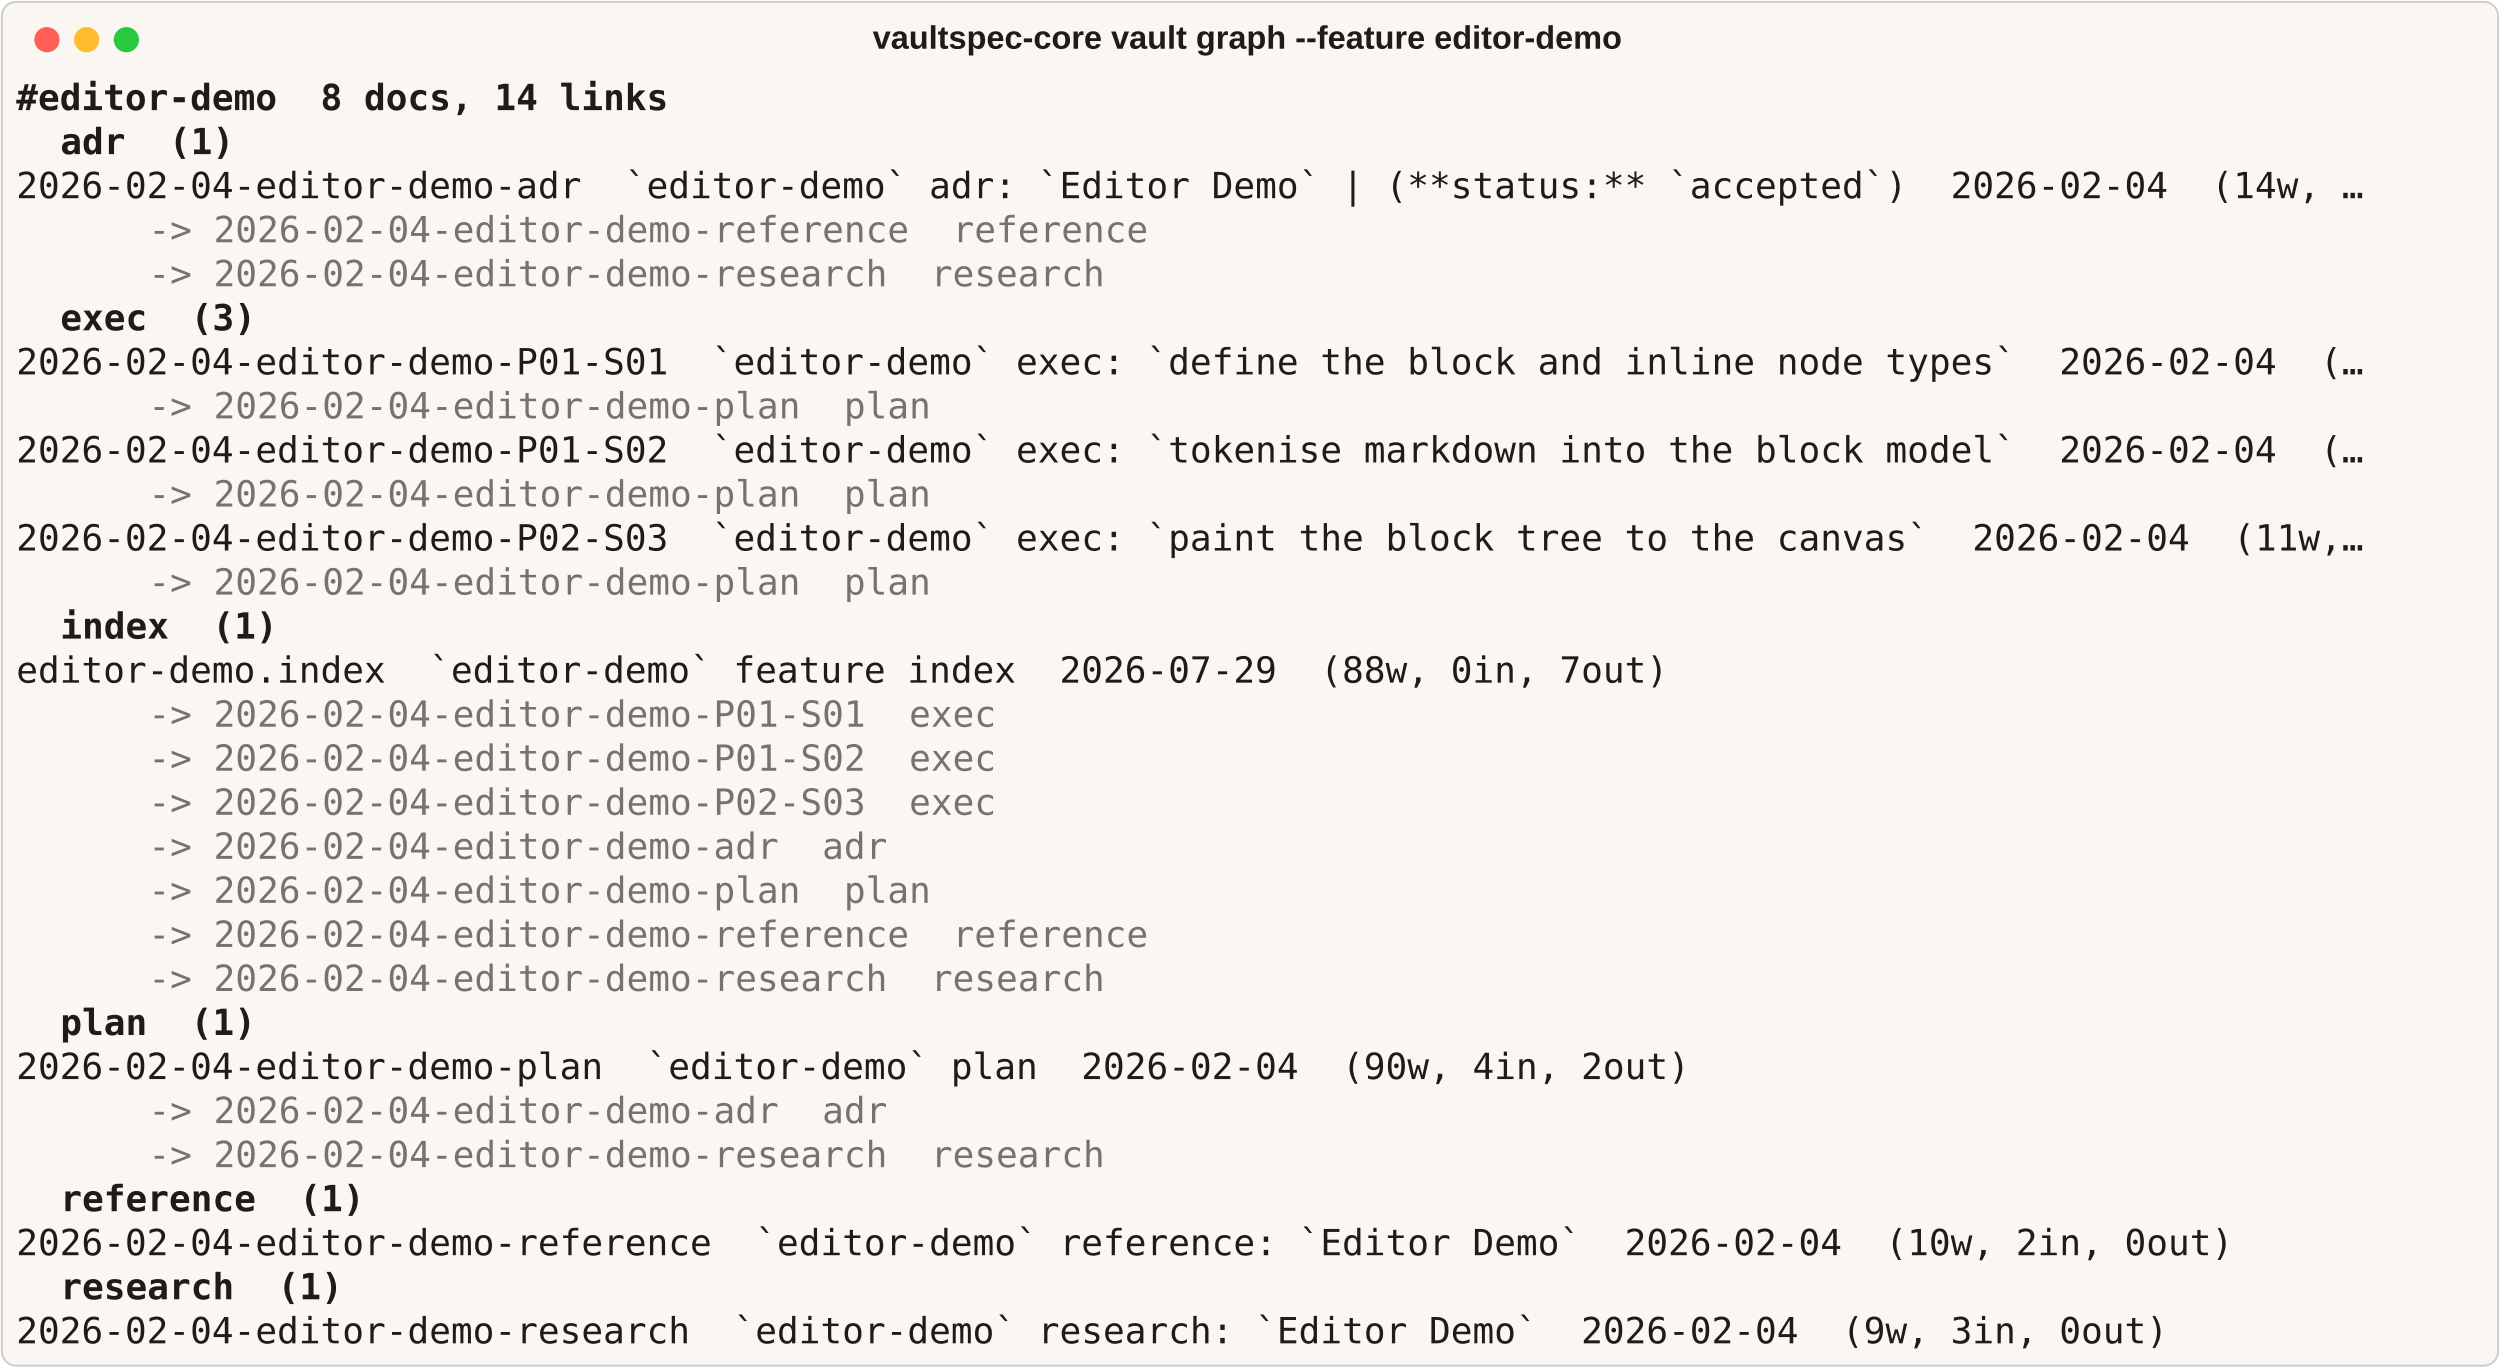
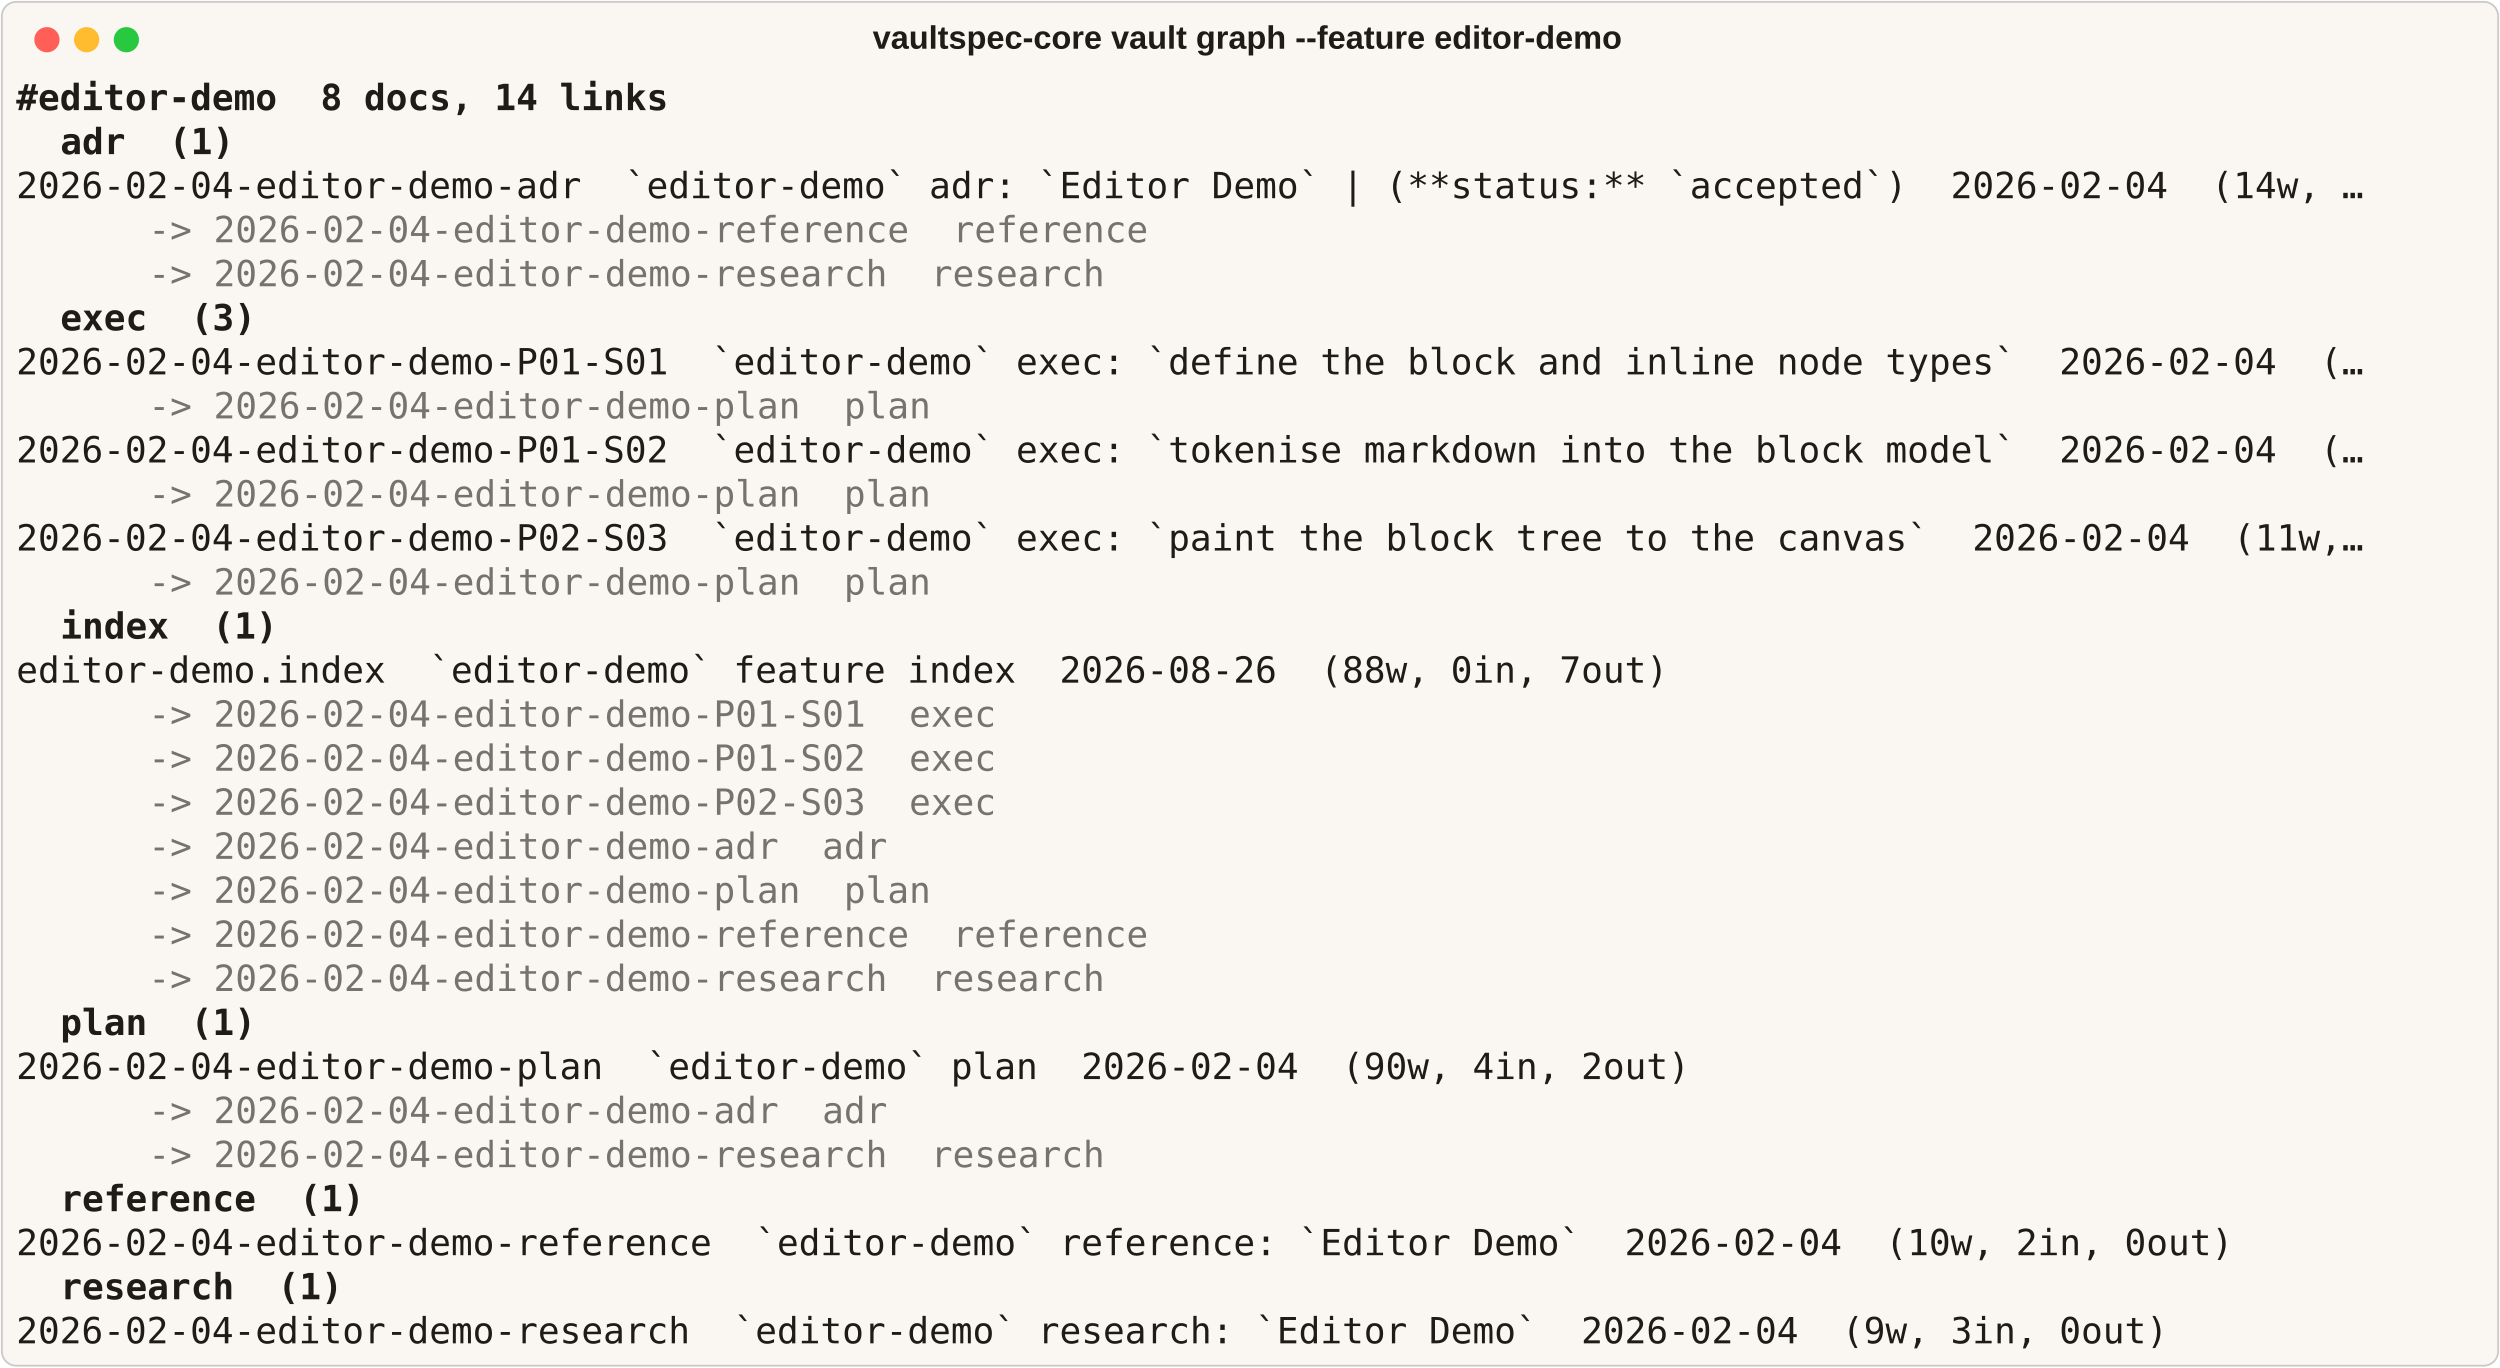
<svg xmlns="http://www.w3.org/2000/svg" class="rich-terminal" viewBox="0 0 1385 757.6">
  <style>

    @font-face {
        font-family: "Fira Code";
        src: local("FiraCode-Regular"),
                url("https://cdnjs.cloudflare.com/ajax/libs/firacode/6.2.0/woff2/FiraCode-Regular.woff2") format("woff2"),
                url("https://cdnjs.cloudflare.com/ajax/libs/firacode/6.2.0/woff/FiraCode-Regular.woff") format("woff");
        font-style: normal;
        font-weight: 400;
    }
    @font-face {
        font-family: "Fira Code";
        src: local("FiraCode-Bold"),
                url("https://cdnjs.cloudflare.com/ajax/libs/firacode/6.2.0/woff2/FiraCode-Bold.woff2") format("woff2"),
                url("https://cdnjs.cloudflare.com/ajax/libs/firacode/6.2.0/woff/FiraCode-Bold.woff") format("woff");
        font-style: bold;
        font-weight: 700;
    }

-     .terminal-41791616-matrix {
+     .terminal-4122325118-matrix {
        font-family: Fira Code, monospace;
        font-size: 20px;
        line-height: 24.4px;
        font-variant-east-asian: full-width;
    }

-     .terminal-41791616-title {
+     .terminal-4122325118-title {
        font-size: 18px;
        font-weight: bold;
        font-family: arial;
    }

-     .terminal-41791616-r1 { fill: #1e1b18;font-weight: bold }
- .terminal-41791616-r2 { fill: #1e1b18 }
- .terminal-41791616-r3 { fill: #76736f }
+     .terminal-4122325118-r1 { fill: #1e1b18;font-weight: bold }
+ .terminal-4122325118-r2 { fill: #1e1b18 }
+ .terminal-4122325118-r3 { fill: #76736f }
    </style>
  <defs>
-     <clipPath id="terminal-41791616-clip-terminal">
+     <clipPath id="terminal-4122325118-clip-terminal">
      <rect x="0" y="0" width="1365.4" height="706.6" />
    </clipPath>
-     <clipPath id="terminal-41791616-line-0">
+     <clipPath id="terminal-4122325118-line-0">
      <rect x="0" y="1.5" width="1366.4" height="24.65" />
    </clipPath>
-     <clipPath id="terminal-41791616-line-1">
+     <clipPath id="terminal-4122325118-line-1">
      <rect x="0" y="25.9" width="1366.4" height="24.65" />
    </clipPath>
-     <clipPath id="terminal-41791616-line-2">
+     <clipPath id="terminal-4122325118-line-2">
      <rect x="0" y="50.3" width="1366.4" height="24.65" />
    </clipPath>
-     <clipPath id="terminal-41791616-line-3">
+     <clipPath id="terminal-4122325118-line-3">
      <rect x="0" y="74.7" width="1366.4" height="24.65" />
    </clipPath>
-     <clipPath id="terminal-41791616-line-4">
+     <clipPath id="terminal-4122325118-line-4">
      <rect x="0" y="99.1" width="1366.4" height="24.65" />
    </clipPath>
-     <clipPath id="terminal-41791616-line-5">
+     <clipPath id="terminal-4122325118-line-5">
      <rect x="0" y="123.5" width="1366.4" height="24.65" />
    </clipPath>
-     <clipPath id="terminal-41791616-line-6">
+     <clipPath id="terminal-4122325118-line-6">
      <rect x="0" y="147.9" width="1366.4" height="24.65" />
    </clipPath>
-     <clipPath id="terminal-41791616-line-7">
+     <clipPath id="terminal-4122325118-line-7">
      <rect x="0" y="172.3" width="1366.4" height="24.65" />
    </clipPath>
-     <clipPath id="terminal-41791616-line-8">
+     <clipPath id="terminal-4122325118-line-8">
      <rect x="0" y="196.7" width="1366.4" height="24.65" />
    </clipPath>
-     <clipPath id="terminal-41791616-line-9">
+     <clipPath id="terminal-4122325118-line-9">
      <rect x="0" y="221.1" width="1366.4" height="24.65" />
    </clipPath>
-     <clipPath id="terminal-41791616-line-10">
+     <clipPath id="terminal-4122325118-line-10">
      <rect x="0" y="245.5" width="1366.4" height="24.65" />
    </clipPath>
-     <clipPath id="terminal-41791616-line-11">
+     <clipPath id="terminal-4122325118-line-11">
      <rect x="0" y="269.9" width="1366.4" height="24.65" />
    </clipPath>
-     <clipPath id="terminal-41791616-line-12">
+     <clipPath id="terminal-4122325118-line-12">
      <rect x="0" y="294.3" width="1366.4" height="24.65" />
    </clipPath>
-     <clipPath id="terminal-41791616-line-13">
+     <clipPath id="terminal-4122325118-line-13">
      <rect x="0" y="318.7" width="1366.4" height="24.65" />
    </clipPath>
-     <clipPath id="terminal-41791616-line-14">
+     <clipPath id="terminal-4122325118-line-14">
      <rect x="0" y="343.1" width="1366.4" height="24.65" />
    </clipPath>
-     <clipPath id="terminal-41791616-line-15">
+     <clipPath id="terminal-4122325118-line-15">
      <rect x="0" y="367.5" width="1366.4" height="24.65" />
    </clipPath>
-     <clipPath id="terminal-41791616-line-16">
+     <clipPath id="terminal-4122325118-line-16">
      <rect x="0" y="391.9" width="1366.4" height="24.65" />
    </clipPath>
-     <clipPath id="terminal-41791616-line-17">
+     <clipPath id="terminal-4122325118-line-17">
      <rect x="0" y="416.3" width="1366.4" height="24.65" />
    </clipPath>
-     <clipPath id="terminal-41791616-line-18">
+     <clipPath id="terminal-4122325118-line-18">
      <rect x="0" y="440.7" width="1366.4" height="24.65" />
    </clipPath>
-     <clipPath id="terminal-41791616-line-19">
+     <clipPath id="terminal-4122325118-line-19">
      <rect x="0" y="465.1" width="1366.4" height="24.65" />
    </clipPath>
-     <clipPath id="terminal-41791616-line-20">
+     <clipPath id="terminal-4122325118-line-20">
      <rect x="0" y="489.5" width="1366.4" height="24.65" />
    </clipPath>
-     <clipPath id="terminal-41791616-line-21">
+     <clipPath id="terminal-4122325118-line-21">
      <rect x="0" y="513.9" width="1366.4" height="24.65" />
    </clipPath>
-     <clipPath id="terminal-41791616-line-22">
+     <clipPath id="terminal-4122325118-line-22">
      <rect x="0" y="538.3" width="1366.4" height="24.65" />
    </clipPath>
-     <clipPath id="terminal-41791616-line-23">
+     <clipPath id="terminal-4122325118-line-23">
      <rect x="0" y="562.7" width="1366.4" height="24.65" />
    </clipPath>
-     <clipPath id="terminal-41791616-line-24">
+     <clipPath id="terminal-4122325118-line-24">
      <rect x="0" y="587.1" width="1366.4" height="24.65" />
    </clipPath>
-     <clipPath id="terminal-41791616-line-25">
+     <clipPath id="terminal-4122325118-line-25">
      <rect x="0" y="611.5" width="1366.4" height="24.65" />
    </clipPath>
-     <clipPath id="terminal-41791616-line-26">
+     <clipPath id="terminal-4122325118-line-26">
      <rect x="0" y="635.9" width="1366.4" height="24.65" />
    </clipPath>
-     <clipPath id="terminal-41791616-line-27">
+     <clipPath id="terminal-4122325118-line-27">
      <rect x="0" y="660.3" width="1366.4" height="24.65" />
    </clipPath>
  </defs>
  <rect fill="#faf7f2" stroke="rgba(30,27,24,0.22)" stroke-width="1" x="1" y="1" width="1383" height="755.6" rx="8" />
-   <text class="terminal-41791616-title" fill="#1e1b18" text-anchor="middle" x="691" y="27">vaultspec-core vault graph --feature editor-demo</text>
+   <text class="terminal-4122325118-title" fill="#1e1b18" text-anchor="middle" x="691" y="27">vaultspec-core vault graph --feature editor-demo</text>
  <g transform="translate(26,22)">
    <circle cx="0" cy="0" r="7" fill="#ff5f57" />
    <circle cx="22" cy="0" r="7" fill="#febc2e" />
    <circle cx="44" cy="0" r="7" fill="#28c840" />
  </g>
-   <g transform="translate(9, 41)" clip-path="url(#terminal-41791616-clip-terminal)">
-     <g class="terminal-41791616-matrix">
-       <text class="terminal-41791616-r1" x="0" y="20" textLength="366" clip-path="url(#terminal-41791616-line-0)">#editor-demo  8 docs, 14 links</text>
-       <text class="terminal-41791616-r2" x="1366.4" y="20" textLength="12.2" clip-path="url(#terminal-41791616-line-0)">
- </text>
-       <text class="terminal-41791616-r1" x="24.4" y="44.4" textLength="97.6" clip-path="url(#terminal-41791616-line-1)">adr  (1)</text>
-       <text class="terminal-41791616-r2" x="1366.4" y="44.4" textLength="12.2" clip-path="url(#terminal-41791616-line-1)">
- </text>
-       <text class="terminal-41791616-r2" x="0" y="68.8" textLength="1366.4" clip-path="url(#terminal-41791616-line-2)">    2026-02-04-editor-demo-adr  `editor-demo` adr: `Editor Demo` | (**status:** `accepted`)  2026-02-04  (14w, …</text>
-       <text class="terminal-41791616-r2" x="1366.4" y="68.8" textLength="12.2" clip-path="url(#terminal-41791616-line-2)">
- </text>
-       <text class="terminal-41791616-r3" x="73.2" y="93.2" textLength="561.2" clip-path="url(#terminal-41791616-line-3)">-&gt; 2026-02-04-editor-demo-reference  reference</text>
-       <text class="terminal-41791616-r2" x="1366.4" y="93.2" textLength="12.2" clip-path="url(#terminal-41791616-line-3)">
- </text>
-       <text class="terminal-41791616-r3" x="73.2" y="117.6" textLength="536.8" clip-path="url(#terminal-41791616-line-4)">-&gt; 2026-02-04-editor-demo-research  research</text>
-       <text class="terminal-41791616-r2" x="1366.4" y="117.6" textLength="12.2" clip-path="url(#terminal-41791616-line-4)">
- </text>
-       <text class="terminal-41791616-r1" x="24.4" y="142" textLength="109.8" clip-path="url(#terminal-41791616-line-5)">exec  (3)</text>
-       <text class="terminal-41791616-r2" x="1366.4" y="142" textLength="12.2" clip-path="url(#terminal-41791616-line-5)">
- </text>
-       <text class="terminal-41791616-r2" x="0" y="166.4" textLength="1366.4" clip-path="url(#terminal-41791616-line-6)">    2026-02-04-editor-demo-P01-S01  `editor-demo` exec: `define the block and inline node types`  2026-02-04  (…</text>
-       <text class="terminal-41791616-r2" x="1366.4" y="166.4" textLength="12.2" clip-path="url(#terminal-41791616-line-6)">
- </text>
-       <text class="terminal-41791616-r3" x="73.2" y="190.8" textLength="439.2" clip-path="url(#terminal-41791616-line-7)">-&gt; 2026-02-04-editor-demo-plan  plan</text>
-       <text class="terminal-41791616-r2" x="1366.4" y="190.8" textLength="12.2" clip-path="url(#terminal-41791616-line-7)">
- </text>
-       <text class="terminal-41791616-r2" x="0" y="215.2" textLength="1366.4" clip-path="url(#terminal-41791616-line-8)">    2026-02-04-editor-demo-P01-S02  `editor-demo` exec: `tokenise markdown into the block model`  2026-02-04  (…</text>
-       <text class="terminal-41791616-r2" x="1366.4" y="215.2" textLength="12.2" clip-path="url(#terminal-41791616-line-8)">
- </text>
-       <text class="terminal-41791616-r3" x="73.2" y="239.6" textLength="439.2" clip-path="url(#terminal-41791616-line-9)">-&gt; 2026-02-04-editor-demo-plan  plan</text>
-       <text class="terminal-41791616-r2" x="1366.4" y="239.6" textLength="12.2" clip-path="url(#terminal-41791616-line-9)">
- </text>
-       <text class="terminal-41791616-r2" x="0" y="264" textLength="1366.4" clip-path="url(#terminal-41791616-line-10)">    2026-02-04-editor-demo-P02-S03  `editor-demo` exec: `paint the block tree to the canvas`  2026-02-04  (11w,…</text>
-       <text class="terminal-41791616-r2" x="1366.4" y="264" textLength="12.2" clip-path="url(#terminal-41791616-line-10)">
- </text>
-       <text class="terminal-41791616-r3" x="73.2" y="288.4" textLength="439.2" clip-path="url(#terminal-41791616-line-11)">-&gt; 2026-02-04-editor-demo-plan  plan</text>
-       <text class="terminal-41791616-r2" x="1366.4" y="288.4" textLength="12.2" clip-path="url(#terminal-41791616-line-11)">
- </text>
-       <text class="terminal-41791616-r1" x="24.4" y="312.8" textLength="122" clip-path="url(#terminal-41791616-line-12)">index  (1)</text>
-       <text class="terminal-41791616-r2" x="1366.4" y="312.8" textLength="12.2" clip-path="url(#terminal-41791616-line-12)">
- </text>
-       <text class="terminal-41791616-r2" x="0" y="337.2" textLength="976" clip-path="url(#terminal-41791616-line-13)">    editor-demo.index  `editor-demo` feature index  2026-07-29  (88w, 0in, 7out)</text>
-       <text class="terminal-41791616-r2" x="1366.4" y="337.2" textLength="12.2" clip-path="url(#terminal-41791616-line-13)">
- </text>
-       <text class="terminal-41791616-r3" x="73.2" y="361.6" textLength="475.8" clip-path="url(#terminal-41791616-line-14)">-&gt; 2026-02-04-editor-demo-P01-S01  exec</text>
-       <text class="terminal-41791616-r2" x="1366.4" y="361.6" textLength="12.2" clip-path="url(#terminal-41791616-line-14)">
- </text>
-       <text class="terminal-41791616-r3" x="73.2" y="386" textLength="475.8" clip-path="url(#terminal-41791616-line-15)">-&gt; 2026-02-04-editor-demo-P01-S02  exec</text>
-       <text class="terminal-41791616-r2" x="1366.4" y="386" textLength="12.2" clip-path="url(#terminal-41791616-line-15)">
- </text>
-       <text class="terminal-41791616-r3" x="73.2" y="410.4" textLength="475.8" clip-path="url(#terminal-41791616-line-16)">-&gt; 2026-02-04-editor-demo-P02-S03  exec</text>
-       <text class="terminal-41791616-r2" x="1366.4" y="410.4" textLength="12.2" clip-path="url(#terminal-41791616-line-16)">
- </text>
-       <text class="terminal-41791616-r3" x="73.2" y="434.8" textLength="414.8" clip-path="url(#terminal-41791616-line-17)">-&gt; 2026-02-04-editor-demo-adr  adr</text>
-       <text class="terminal-41791616-r2" x="1366.4" y="434.8" textLength="12.2" clip-path="url(#terminal-41791616-line-17)">
- </text>
-       <text class="terminal-41791616-r3" x="73.2" y="459.2" textLength="439.2" clip-path="url(#terminal-41791616-line-18)">-&gt; 2026-02-04-editor-demo-plan  plan</text>
-       <text class="terminal-41791616-r2" x="1366.4" y="459.2" textLength="12.2" clip-path="url(#terminal-41791616-line-18)">
- </text>
-       <text class="terminal-41791616-r3" x="73.2" y="483.6" textLength="561.2" clip-path="url(#terminal-41791616-line-19)">-&gt; 2026-02-04-editor-demo-reference  reference</text>
-       <text class="terminal-41791616-r2" x="1366.4" y="483.6" textLength="12.2" clip-path="url(#terminal-41791616-line-19)">
- </text>
-       <text class="terminal-41791616-r3" x="73.2" y="508" textLength="536.8" clip-path="url(#terminal-41791616-line-20)">-&gt; 2026-02-04-editor-demo-research  research</text>
-       <text class="terminal-41791616-r2" x="1366.4" y="508" textLength="12.2" clip-path="url(#terminal-41791616-line-20)">
- </text>
-       <text class="terminal-41791616-r1" x="24.4" y="532.4" textLength="109.8" clip-path="url(#terminal-41791616-line-21)">plan  (1)</text>
-       <text class="terminal-41791616-r2" x="1366.4" y="532.4" textLength="12.2" clip-path="url(#terminal-41791616-line-21)">
- </text>
-       <text class="terminal-41791616-r2" x="0" y="556.8" textLength="988.2" clip-path="url(#terminal-41791616-line-22)">    2026-02-04-editor-demo-plan  `editor-demo` plan  2026-02-04  (90w, 4in, 2out)</text>
-       <text class="terminal-41791616-r2" x="1366.4" y="556.8" textLength="12.2" clip-path="url(#terminal-41791616-line-22)">
- </text>
-       <text class="terminal-41791616-r3" x="73.2" y="581.2" textLength="414.8" clip-path="url(#terminal-41791616-line-23)">-&gt; 2026-02-04-editor-demo-adr  adr</text>
-       <text class="terminal-41791616-r2" x="1366.4" y="581.2" textLength="12.2" clip-path="url(#terminal-41791616-line-23)">
- </text>
-       <text class="terminal-41791616-r3" x="73.2" y="605.6" textLength="536.8" clip-path="url(#terminal-41791616-line-24)">-&gt; 2026-02-04-editor-demo-research  research</text>
-       <text class="terminal-41791616-r2" x="1366.4" y="605.6" textLength="12.2" clip-path="url(#terminal-41791616-line-24)">
- </text>
-       <text class="terminal-41791616-r1" x="24.4" y="630" textLength="170.8" clip-path="url(#terminal-41791616-line-25)">reference  (1)</text>
-       <text class="terminal-41791616-r2" x="1366.4" y="630" textLength="12.2" clip-path="url(#terminal-41791616-line-25)">
- </text>
-       <text class="terminal-41791616-r2" x="0" y="654.4" textLength="1293.2" clip-path="url(#terminal-41791616-line-26)">    2026-02-04-editor-demo-reference  `editor-demo` reference: `Editor Demo`  2026-02-04  (10w, 2in, 0out)</text>
-       <text class="terminal-41791616-r2" x="1366.4" y="654.4" textLength="12.2" clip-path="url(#terminal-41791616-line-26)">
- </text>
-       <text class="terminal-41791616-r1" x="24.4" y="678.8" textLength="158.6" clip-path="url(#terminal-41791616-line-27)">research  (1)</text>
-       <text class="terminal-41791616-r2" x="1366.4" y="678.8" textLength="12.2" clip-path="url(#terminal-41791616-line-27)">
- </text>
-       <text class="terminal-41791616-r2" x="0" y="703.2" textLength="1256.6" clip-path="url(#terminal-41791616-line-28)">    2026-02-04-editor-demo-research  `editor-demo` research: `Editor Demo`  2026-02-04  (9w, 3in, 0out)</text>
-       <text class="terminal-41791616-r2" x="1366.4" y="703.2" textLength="12.2" clip-path="url(#terminal-41791616-line-28)">
+   <g transform="translate(9, 41)" clip-path="url(#terminal-4122325118-clip-terminal)">
+     <g class="terminal-4122325118-matrix">
+       <text class="terminal-4122325118-r1" x="0" y="20" textLength="366" clip-path="url(#terminal-4122325118-line-0)">#editor-demo  8 docs, 14 links</text>
+       <text class="terminal-4122325118-r2" x="1366.4" y="20" textLength="12.2" clip-path="url(#terminal-4122325118-line-0)">
+ </text>
+       <text class="terminal-4122325118-r1" x="24.4" y="44.4" textLength="97.6" clip-path="url(#terminal-4122325118-line-1)">adr  (1)</text>
+       <text class="terminal-4122325118-r2" x="1366.4" y="44.4" textLength="12.2" clip-path="url(#terminal-4122325118-line-1)">
+ </text>
+       <text class="terminal-4122325118-r2" x="0" y="68.8" textLength="1366.4" clip-path="url(#terminal-4122325118-line-2)">    2026-02-04-editor-demo-adr  `editor-demo` adr: `Editor Demo` | (**status:** `accepted`)  2026-02-04  (14w, …</text>
+       <text class="terminal-4122325118-r2" x="1366.4" y="68.8" textLength="12.2" clip-path="url(#terminal-4122325118-line-2)">
+ </text>
+       <text class="terminal-4122325118-r3" x="73.2" y="93.2" textLength="561.2" clip-path="url(#terminal-4122325118-line-3)">-&gt; 2026-02-04-editor-demo-reference  reference</text>
+       <text class="terminal-4122325118-r2" x="1366.4" y="93.2" textLength="12.2" clip-path="url(#terminal-4122325118-line-3)">
+ </text>
+       <text class="terminal-4122325118-r3" x="73.2" y="117.6" textLength="536.8" clip-path="url(#terminal-4122325118-line-4)">-&gt; 2026-02-04-editor-demo-research  research</text>
+       <text class="terminal-4122325118-r2" x="1366.4" y="117.6" textLength="12.2" clip-path="url(#terminal-4122325118-line-4)">
+ </text>
+       <text class="terminal-4122325118-r1" x="24.4" y="142" textLength="109.8" clip-path="url(#terminal-4122325118-line-5)">exec  (3)</text>
+       <text class="terminal-4122325118-r2" x="1366.4" y="142" textLength="12.2" clip-path="url(#terminal-4122325118-line-5)">
+ </text>
+       <text class="terminal-4122325118-r2" x="0" y="166.4" textLength="1366.4" clip-path="url(#terminal-4122325118-line-6)">    2026-02-04-editor-demo-P01-S01  `editor-demo` exec: `define the block and inline node types`  2026-02-04  (…</text>
+       <text class="terminal-4122325118-r2" x="1366.4" y="166.4" textLength="12.2" clip-path="url(#terminal-4122325118-line-6)">
+ </text>
+       <text class="terminal-4122325118-r3" x="73.2" y="190.8" textLength="439.2" clip-path="url(#terminal-4122325118-line-7)">-&gt; 2026-02-04-editor-demo-plan  plan</text>
+       <text class="terminal-4122325118-r2" x="1366.4" y="190.8" textLength="12.2" clip-path="url(#terminal-4122325118-line-7)">
+ </text>
+       <text class="terminal-4122325118-r2" x="0" y="215.2" textLength="1366.4" clip-path="url(#terminal-4122325118-line-8)">    2026-02-04-editor-demo-P01-S02  `editor-demo` exec: `tokenise markdown into the block model`  2026-02-04  (…</text>
+       <text class="terminal-4122325118-r2" x="1366.4" y="215.2" textLength="12.2" clip-path="url(#terminal-4122325118-line-8)">
+ </text>
+       <text class="terminal-4122325118-r3" x="73.2" y="239.6" textLength="439.2" clip-path="url(#terminal-4122325118-line-9)">-&gt; 2026-02-04-editor-demo-plan  plan</text>
+       <text class="terminal-4122325118-r2" x="1366.4" y="239.6" textLength="12.2" clip-path="url(#terminal-4122325118-line-9)">
+ </text>
+       <text class="terminal-4122325118-r2" x="0" y="264" textLength="1366.4" clip-path="url(#terminal-4122325118-line-10)">    2026-02-04-editor-demo-P02-S03  `editor-demo` exec: `paint the block tree to the canvas`  2026-02-04  (11w,…</text>
+       <text class="terminal-4122325118-r2" x="1366.4" y="264" textLength="12.2" clip-path="url(#terminal-4122325118-line-10)">
+ </text>
+       <text class="terminal-4122325118-r3" x="73.2" y="288.4" textLength="439.2" clip-path="url(#terminal-4122325118-line-11)">-&gt; 2026-02-04-editor-demo-plan  plan</text>
+       <text class="terminal-4122325118-r2" x="1366.4" y="288.4" textLength="12.2" clip-path="url(#terminal-4122325118-line-11)">
+ </text>
+       <text class="terminal-4122325118-r1" x="24.4" y="312.8" textLength="122" clip-path="url(#terminal-4122325118-line-12)">index  (1)</text>
+       <text class="terminal-4122325118-r2" x="1366.4" y="312.8" textLength="12.2" clip-path="url(#terminal-4122325118-line-12)">
+ </text>
+       <text class="terminal-4122325118-r2" x="0" y="337.2" textLength="976" clip-path="url(#terminal-4122325118-line-13)">    editor-demo.index  `editor-demo` feature index  2026-08-26  (88w, 0in, 7out)</text>
+       <text class="terminal-4122325118-r2" x="1366.4" y="337.2" textLength="12.2" clip-path="url(#terminal-4122325118-line-13)">
+ </text>
+       <text class="terminal-4122325118-r3" x="73.2" y="361.6" textLength="475.8" clip-path="url(#terminal-4122325118-line-14)">-&gt; 2026-02-04-editor-demo-P01-S01  exec</text>
+       <text class="terminal-4122325118-r2" x="1366.4" y="361.6" textLength="12.2" clip-path="url(#terminal-4122325118-line-14)">
+ </text>
+       <text class="terminal-4122325118-r3" x="73.2" y="386" textLength="475.8" clip-path="url(#terminal-4122325118-line-15)">-&gt; 2026-02-04-editor-demo-P01-S02  exec</text>
+       <text class="terminal-4122325118-r2" x="1366.4" y="386" textLength="12.2" clip-path="url(#terminal-4122325118-line-15)">
+ </text>
+       <text class="terminal-4122325118-r3" x="73.2" y="410.4" textLength="475.8" clip-path="url(#terminal-4122325118-line-16)">-&gt; 2026-02-04-editor-demo-P02-S03  exec</text>
+       <text class="terminal-4122325118-r2" x="1366.4" y="410.4" textLength="12.2" clip-path="url(#terminal-4122325118-line-16)">
+ </text>
+       <text class="terminal-4122325118-r3" x="73.2" y="434.8" textLength="414.8" clip-path="url(#terminal-4122325118-line-17)">-&gt; 2026-02-04-editor-demo-adr  adr</text>
+       <text class="terminal-4122325118-r2" x="1366.4" y="434.8" textLength="12.2" clip-path="url(#terminal-4122325118-line-17)">
+ </text>
+       <text class="terminal-4122325118-r3" x="73.2" y="459.2" textLength="439.2" clip-path="url(#terminal-4122325118-line-18)">-&gt; 2026-02-04-editor-demo-plan  plan</text>
+       <text class="terminal-4122325118-r2" x="1366.4" y="459.2" textLength="12.2" clip-path="url(#terminal-4122325118-line-18)">
+ </text>
+       <text class="terminal-4122325118-r3" x="73.2" y="483.6" textLength="561.2" clip-path="url(#terminal-4122325118-line-19)">-&gt; 2026-02-04-editor-demo-reference  reference</text>
+       <text class="terminal-4122325118-r2" x="1366.4" y="483.6" textLength="12.2" clip-path="url(#terminal-4122325118-line-19)">
+ </text>
+       <text class="terminal-4122325118-r3" x="73.2" y="508" textLength="536.8" clip-path="url(#terminal-4122325118-line-20)">-&gt; 2026-02-04-editor-demo-research  research</text>
+       <text class="terminal-4122325118-r2" x="1366.4" y="508" textLength="12.2" clip-path="url(#terminal-4122325118-line-20)">
+ </text>
+       <text class="terminal-4122325118-r1" x="24.4" y="532.4" textLength="109.8" clip-path="url(#terminal-4122325118-line-21)">plan  (1)</text>
+       <text class="terminal-4122325118-r2" x="1366.4" y="532.4" textLength="12.2" clip-path="url(#terminal-4122325118-line-21)">
+ </text>
+       <text class="terminal-4122325118-r2" x="0" y="556.8" textLength="988.2" clip-path="url(#terminal-4122325118-line-22)">    2026-02-04-editor-demo-plan  `editor-demo` plan  2026-02-04  (90w, 4in, 2out)</text>
+       <text class="terminal-4122325118-r2" x="1366.4" y="556.8" textLength="12.2" clip-path="url(#terminal-4122325118-line-22)">
+ </text>
+       <text class="terminal-4122325118-r3" x="73.2" y="581.2" textLength="414.8" clip-path="url(#terminal-4122325118-line-23)">-&gt; 2026-02-04-editor-demo-adr  adr</text>
+       <text class="terminal-4122325118-r2" x="1366.4" y="581.2" textLength="12.2" clip-path="url(#terminal-4122325118-line-23)">
+ </text>
+       <text class="terminal-4122325118-r3" x="73.2" y="605.6" textLength="536.8" clip-path="url(#terminal-4122325118-line-24)">-&gt; 2026-02-04-editor-demo-research  research</text>
+       <text class="terminal-4122325118-r2" x="1366.4" y="605.6" textLength="12.2" clip-path="url(#terminal-4122325118-line-24)">
+ </text>
+       <text class="terminal-4122325118-r1" x="24.4" y="630" textLength="170.8" clip-path="url(#terminal-4122325118-line-25)">reference  (1)</text>
+       <text class="terminal-4122325118-r2" x="1366.4" y="630" textLength="12.2" clip-path="url(#terminal-4122325118-line-25)">
+ </text>
+       <text class="terminal-4122325118-r2" x="0" y="654.4" textLength="1293.2" clip-path="url(#terminal-4122325118-line-26)">    2026-02-04-editor-demo-reference  `editor-demo` reference: `Editor Demo`  2026-02-04  (10w, 2in, 0out)</text>
+       <text class="terminal-4122325118-r2" x="1366.4" y="654.4" textLength="12.2" clip-path="url(#terminal-4122325118-line-26)">
+ </text>
+       <text class="terminal-4122325118-r1" x="24.4" y="678.8" textLength="158.6" clip-path="url(#terminal-4122325118-line-27)">research  (1)</text>
+       <text class="terminal-4122325118-r2" x="1366.4" y="678.8" textLength="12.2" clip-path="url(#terminal-4122325118-line-27)">
+ </text>
+       <text class="terminal-4122325118-r2" x="0" y="703.2" textLength="1256.6" clip-path="url(#terminal-4122325118-line-28)">    2026-02-04-editor-demo-research  `editor-demo` research: `Editor Demo`  2026-02-04  (9w, 3in, 0out)</text>
+       <text class="terminal-4122325118-r2" x="1366.4" y="703.2" textLength="12.2" clip-path="url(#terminal-4122325118-line-28)">
</text>
    </g>
  </g>
</svg>
